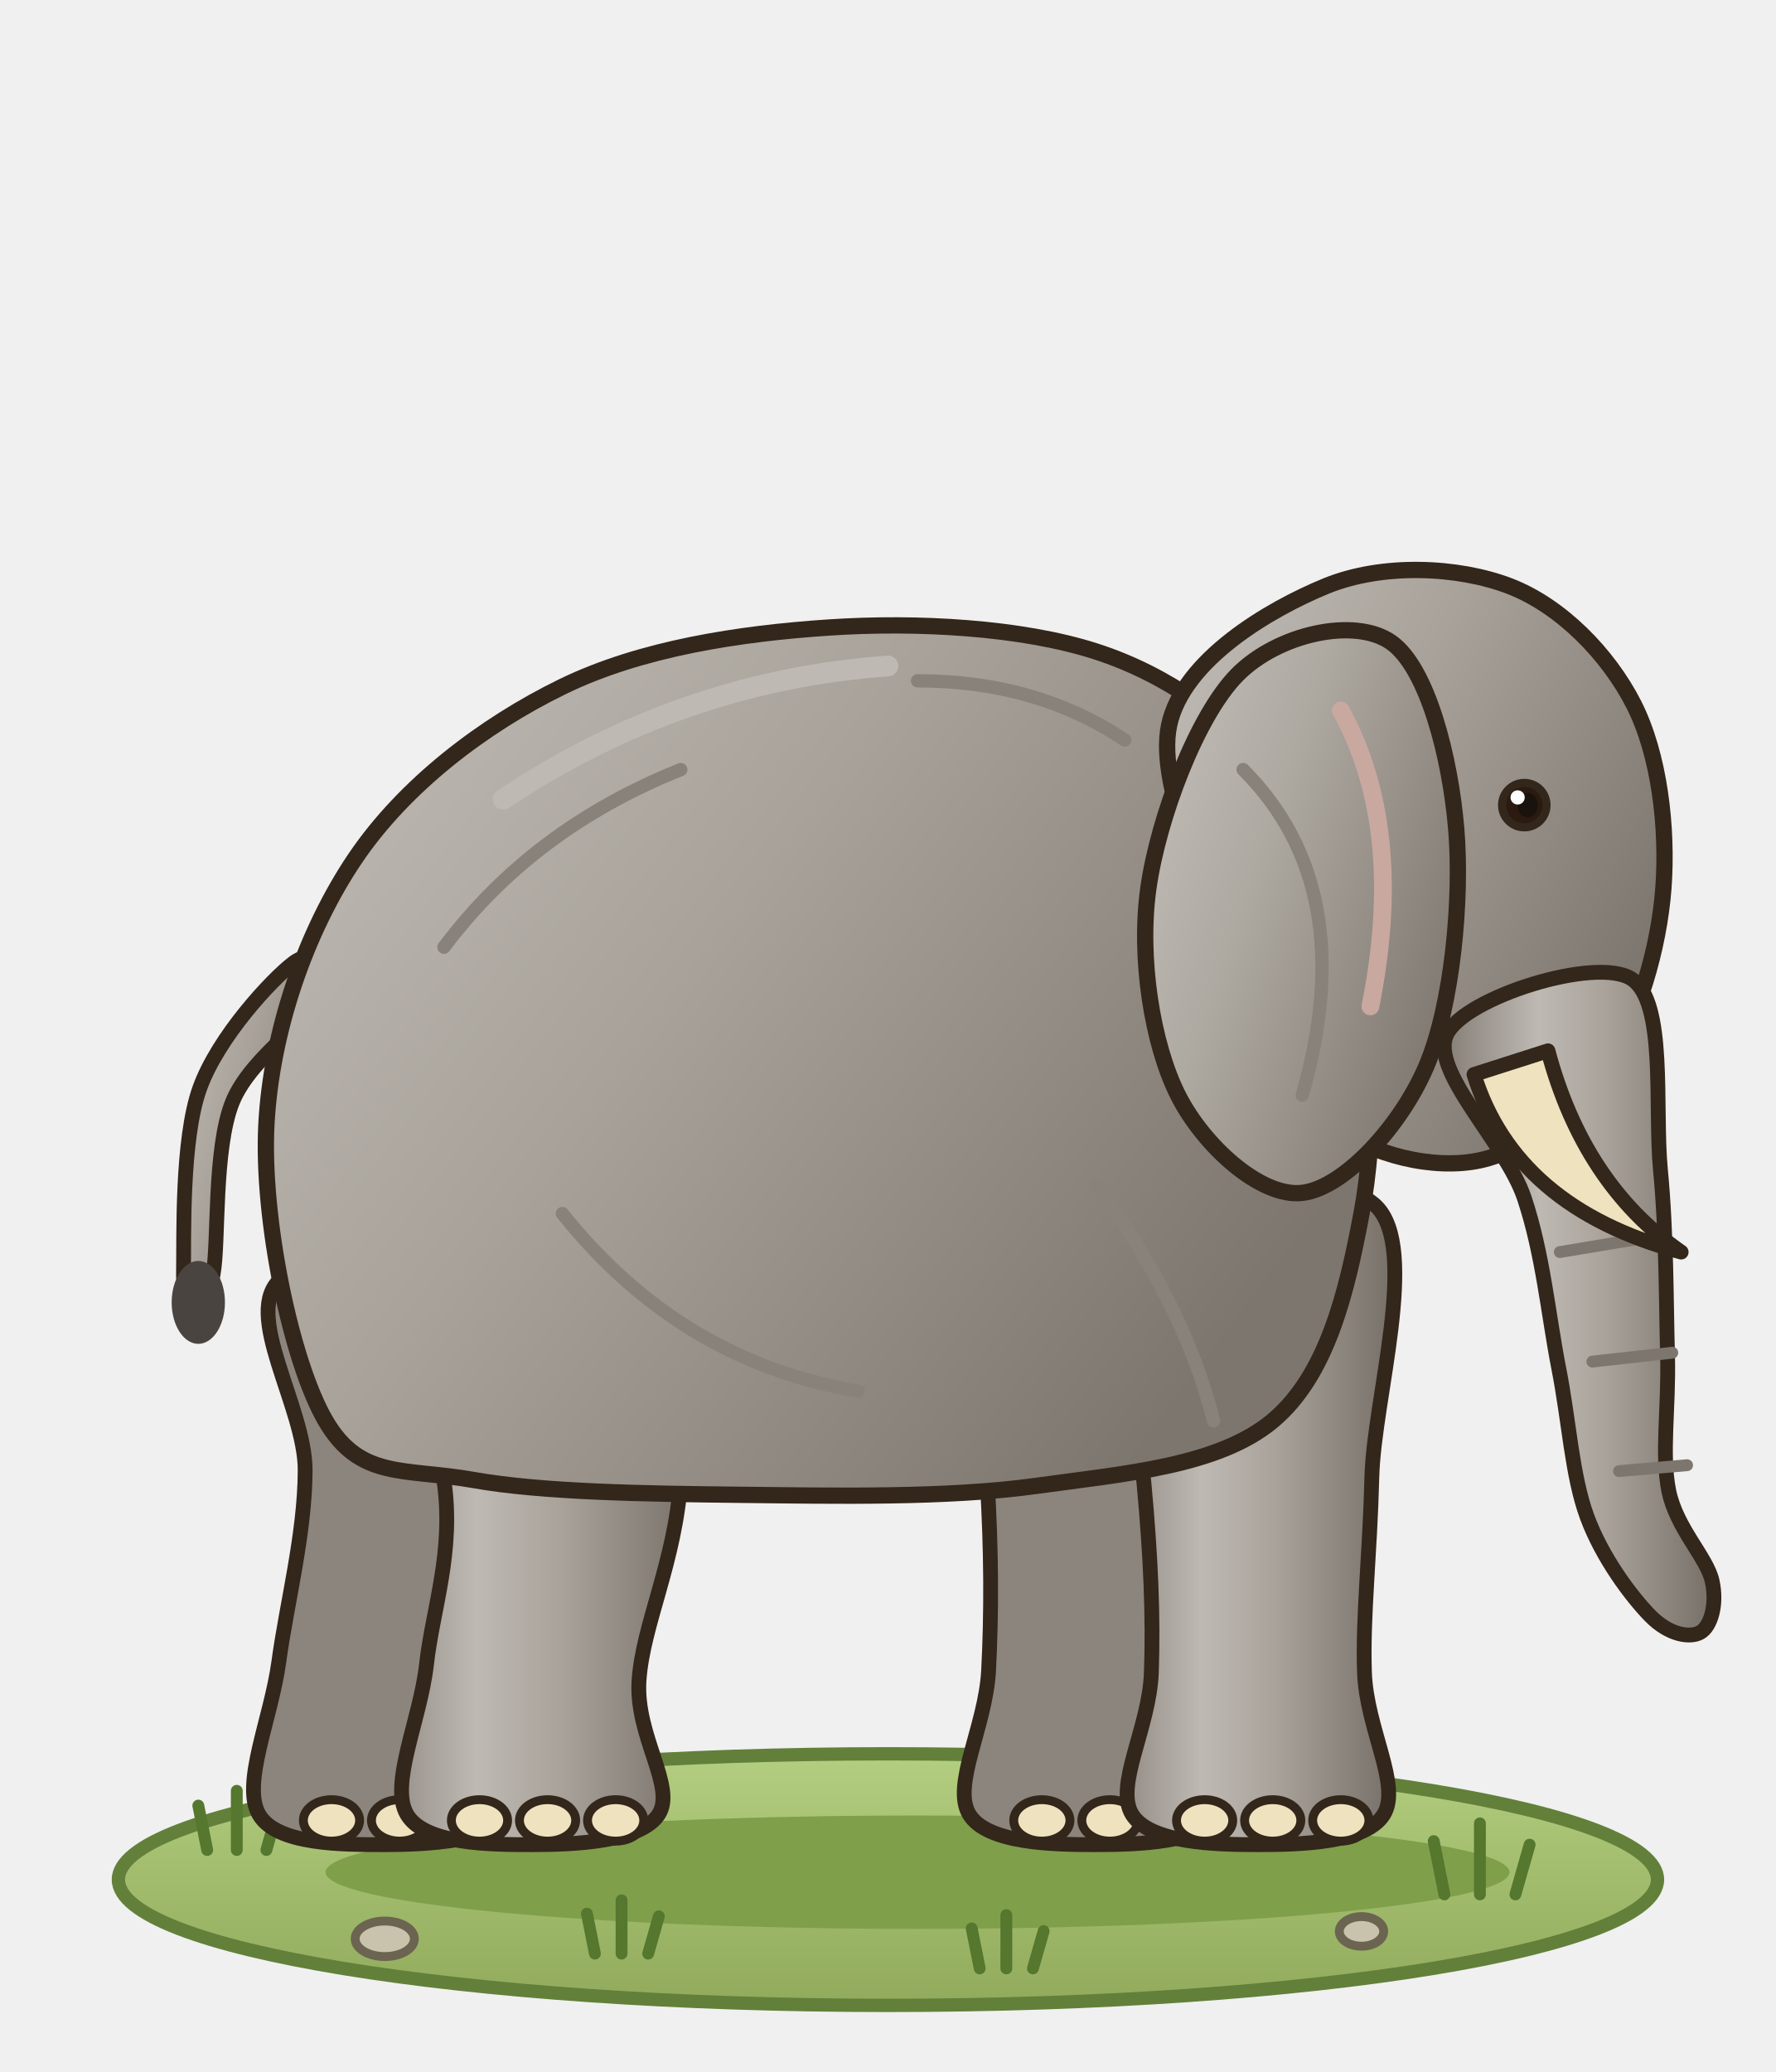
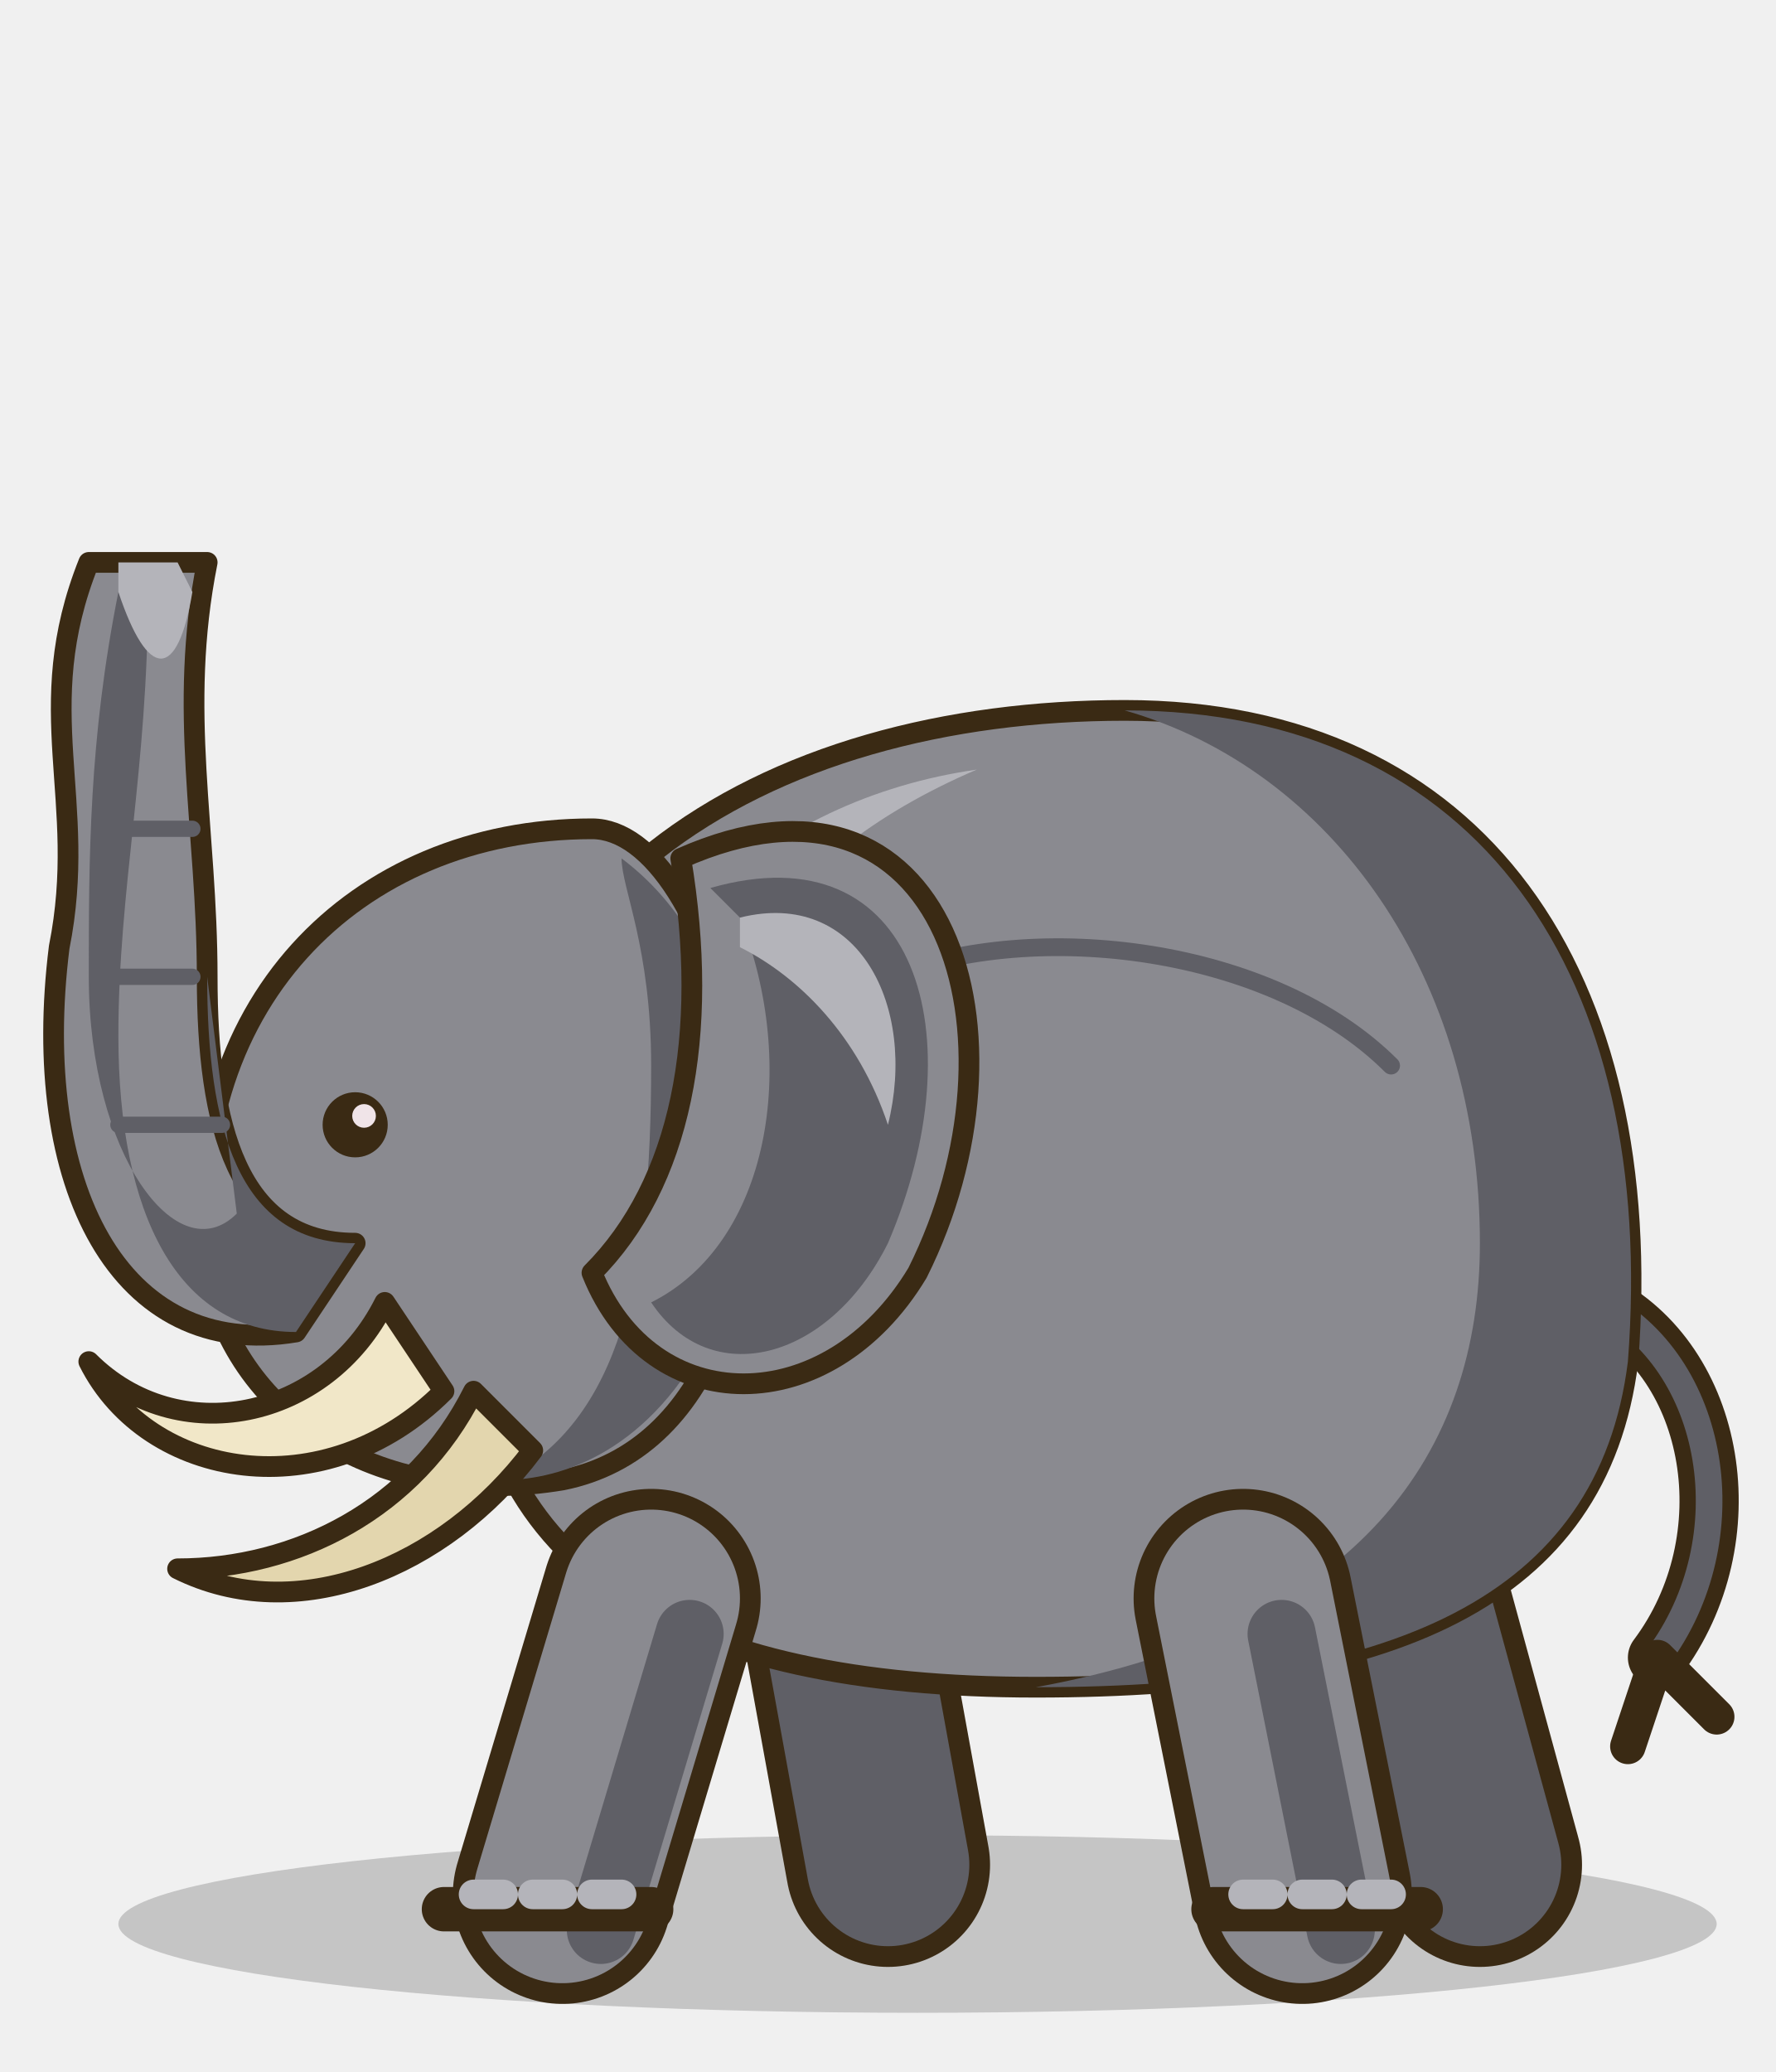
<svg xmlns="http://www.w3.org/2000/svg" viewBox="0 0 120 140">
-   <defs>
-     <linearGradient id="va6c56a" x2="0" y2="1">
-       <stop offset="0" stop-color="#b3ce80" />
-       <stop offset="1" stop-color="#91aa5b" />
-     </linearGradient>
-     <linearGradient id="da8a29a" x1="0" y1="0" x2="1" y2=".6">
-       <stop offset="0" stop-color="#c2beb8" />
-       <stop offset=".45" stop-color="#a8a29a" />
-       <stop offset="1" stop-color="#7d766e" />
-     </linearGradient>
-     <linearGradient id="sa8a29a">
-       <stop offset="0" stop-color="#847e76" />
-       <stop offset=".35" stop-color="#beb9b3" />
-       <stop offset=".6" stop-color="#a8a29a" />
-       <stop offset="1" stop-color="#766f67" />
-     </linearGradient>
-     <linearGradient id="dada8a0" x1="0" y1="0" x2="1" y2=".6">
-       <stop offset="0" stop-color="#c6c2bc" />
-       <stop offset=".45" stop-color="#ada8a0" />
-       <stop offset="1" stop-color="#817a72" />
-     </linearGradient>
-   </defs>
-   <g stroke="#33261a" stroke-width="1" stroke-linejoin="round" stroke-linecap="round">
-     <ellipse cx="60" cy="127" rx="52" ry="8.5" fill="url(#va6c56a)" stroke="#62803a" stroke-width=".9" />
-     <ellipse cx="62" cy="126.5" rx="40" ry="3.83" fill="#7f9f4a" stroke="none" />
-     <path d="M14,125 13.4,122M16,125 16,121M18,125 18.8,122.2" fill="none" stroke="#55772e" stroke-width=".8" />
-     <path d="M97.6,128 96.88,124.4M100,128 100,123.2M102.4,128 103.36,124.64" fill="none" stroke="#55772e" stroke-width=".8" />
-     <path d="M40.2,132 39.66,129.3M42,132 42,128.4M43.8,132 44.52,129.48" fill="none" stroke="#55772e" stroke-width=".8" />
-     <path d="M82.4,123 81.92,120.6M84,123 84,119.8M85.6,123 86.24,120.76" fill="none" stroke="#55772e" stroke-width=".8" />
-     <path d="M66.2,133 65.66,130.3M68,133 68,129.4M69.8,133 70.52,130.48" fill="none" stroke="#55772e" stroke-width=".8" />
-     <ellipse cx="26" cy="131" rx="2" ry="1.2" fill="#c9c2ad" stroke="#6b6450" stroke-width=".6" />
-     <ellipse cx="92" cy="130.5" rx="1.5" ry="1" fill="#c9c2ad" stroke="#6b6450" stroke-width=".6" />
-     <path d="M19.83,65.06C18.38,66.16 14.73,70.07 13.49,73.55 12.25,77.02 12.44,83.64 12.4,85.9 12.37,88.16 12.96,87.06 13.29,87.09 13.62,87.13 13.99,88.21 14.4,86.1 14.8,83.99 14.42,77.65 15.71,74.45 17.01,71.26 21.49,68.5 22.17,66.94 22.86,65.37 21.28,63.96 19.83,65.06Z" fill="url(#da8a29a)" />
-     <ellipse cx="13.4" cy="88" rx="1.8" ry="2.8" fill="#4a4440" stroke="none" />
-     <path d="M65,84.22C62.29,86.93 66.4,95.2 66.7,99.98 67,104.76 67,109.12 66.8,112.89 66.6,116.66 64.3,120.64 65.5,122.6 66.7,124.56 71.17,124.64 74,124.64 76.83,124.64 81.3,124.52 82.5,122.6 83.7,120.68 81.27,116.87 81.2,113.11 81.13,109.35 81.8,104.91 82.1,100.02 82.4,95.13 85.85,86.41 83,83.78 80.15,81.14 67.72,81.52 65,84.22Z" fill="#8c857d" />
-     <ellipse cx="70.4" cy="123" rx="1.9" ry="1.4" fill="#efe2bf" stroke-width=".6" />
-     <ellipse cx="75" cy="123" rx="1.9" ry="1.4" fill="#efe2bf" stroke-width=".6" />
-     <ellipse cx="79.6" cy="123" rx="1.9" ry="1.4" fill="#efe2bf" stroke-width=".6" />
-     <path d="M19.01,86.39C16.28,88.68 20.65,95.06 20.62,99.38 20.6,103.7 19.36,108.42 18.84,112.29 18.31,116.16 16.31,120.54 17.5,122.6 18.69,124.66 23.17,124.64 26,124.64 28.83,124.64 33.31,124.42 34.5,122.6 35.69,120.78 32.82,117.37 33.16,113.71 33.51,110.05 35.94,105.3 36.58,100.62 37.21,95.94 39.92,87.99 36.99,85.61 34.06,83.24 21.74,84.09 19.01,86.39Z" fill="#8c857d" />
-     <ellipse cx="22.4" cy="123" rx="1.9" ry="1.4" fill="#efe2bf" stroke-width=".6" />
-     <ellipse cx="27" cy="123" rx="1.9" ry="1.4" fill="#efe2bf" stroke-width=".6" />
-     <ellipse cx="31.6" cy="123" rx="1.9" ry="1.4" fill="#efe2bf" stroke-width=".6" />
-     <path d="M75.01,82.5C72.4,85.62 76.84,95.13 77.3,100.21 77.77,105.3 77.93,109.27 77.8,113 77.67,116.73 75.3,120.66 76.5,122.6 77.7,124.54 82.17,124.64 85,124.64 87.83,124.64 92.3,124.54 93.5,122.6 94.7,120.66 92.33,116.8 92.2,113 92.07,109.2 92.57,105.04 92.7,99.79 92.83,94.54 95.93,84.38 92.99,81.5 90.04,78.62 77.63,79.38 75.01,82.5Z" fill="url(#sa8a29a)" />
-     <ellipse cx="81.4" cy="123" rx="1.9" ry="1.4" fill="#efe2bf" stroke-width=".6" />
-     <ellipse cx="86" cy="123" rx="1.9" ry="1.4" fill="#efe2bf" stroke-width=".6" />
-     <ellipse cx="90.6" cy="123" rx="1.9" ry="1.4" fill="#efe2bf" stroke-width=".6" />
-     <path d="M24.64,83.73C22.08,87.02 29.3,95.26 30,100.05 30.7,104.84 29.24,108.69 28.82,112.45 28.4,116.21 26.3,120.57 27.5,122.6 28.7,124.63 33.17,124.64 36,124.64 38.83,124.64 43.3,124.45 44.5,122.6 45.7,120.75 42.93,117.32 43.18,113.55 43.43,109.77 45.64,105.5 46,99.95 46.36,94.4 48.92,82.98 45.36,80.27 41.8,77.57 27.2,80.43 24.64,83.73Z" fill="url(#sa8a29a)" />
-     <ellipse cx="32.4" cy="123" rx="1.9" ry="1.4" fill="#efe2bf" stroke-width=".6" />
-     <ellipse cx="37" cy="123" rx="1.9" ry="1.4" fill="#efe2bf" stroke-width=".6" />
-     <ellipse cx="41.6" cy="123" rx="1.9" ry="1.4" fill="#efe2bf" stroke-width=".6" />
-     <path d="M22,96C19.67,92 17.67,82.33 18,76 18.33,69.67 20.67,62.93 24,58 27.33,53.07 32.67,49 38,46.4 43.33,43.8 50,42.8 56,42.4 62,42 69,42.4 74,44 79,45.6 83,48.67 86,52 89,55.33 91,59 92,64 93,69 93,76.67 92,82 91,87.33 89.67,92.93 86,96 82.33,99.07 76,99.57 70,100.4 64,101.23 56.33,101.07 50,101 43.67,100.93 36.67,100.83 32,100 27.33,99.17 24.33,100 22,96Z" fill="url(#da8a29a)" stroke-width="1.1" />
-     <path d="M30,64Q36,56 46,52M38,82Q46,92 58,94M74,80Q80,88 82,96M62,46Q70,46 76,50" fill="none" stroke="#89827a" stroke-width=".9" />
-     <path d="M34,54Q46,46 60,45" fill="none" stroke="#beb9b3" stroke-width="1.4" />
-     <path d="M79,49C79.93,44.6 85.77,41.17 89.6,39.6 93.43,38.03 98.53,38.27 102,39.6 105.47,40.93 108.67,44.2 110.4,47.6 112.13,51 112.7,55.93 112.4,60 112.1,64.07 110.67,68.93 108.6,72 106.53,75.07 103.1,77.73 100,78.4 96.9,79.07 92.67,78.07 90,76 87.33,73.93 85.83,70.5 84,66 82.17,61.5 78.07,53.4 79,49Z" fill="url(#da8a29a)" stroke-width="1.1" />
-     <path d="M97.77,69.87C96.57,72.34 101.74,77.19 103,80.95 104.26,84.71 104.62,88.82 105.32,92.41 106.03,95.99 106.21,99.68 107.24,102.48 108.27,105.27 110.23,107.87 111.51,109.18 112.78,110.48 114.2,110.69 114.89,110.3 115.59,109.91 116.05,108.42 115.69,106.82 115.34,105.23 113.27,103.26 112.76,100.72 112.26,98.18 112.77,95.21 112.68,91.59 112.58,87.98 112.61,83.29 112.2,79.05 111.79,74.81 112.63,67.66 110.23,66.13 107.82,64.6 98.98,67.4 97.77,69.87Z" fill="url(#sa8a29a)" />
-     <path d="M105.4,84.6 111.4,83.6M107.6,92 113,91.4M109.4,99.4 114,99" fill="none" stroke="#7d766e" stroke-width=".8" />
-     <path d="M99.6,72.6Q102.4,81.6 113.6,84.6 107,80 104.6,71Z" fill="#efe2bf" />
-     <path d="M83.6,45.6C86.33,42.83 91.53,41.67 94,43.4 96.47,45.13 98,51.23 98.4,56 98.8,60.77 98.13,67.9 96.4,72 94.67,76.1 90.8,80.27 88,80.6 85.2,80.93 81.33,77.43 79.6,74 77.87,70.57 76.93,64.73 77.6,60 78.27,55.27 80.87,48.37 83.6,45.6Z" fill="url(#dada8a0)" stroke-width="1.1" />
-     <path d="M84,52Q92,60 88,74" fill="none" stroke="#89827a" stroke-width=".9" />
-     <path d="M90.6,48Q95,56 92.6,68" fill="none" stroke="#c9a8a0" stroke-width="1.2" />
-     <circle cx="103" cy="54.4" r="1.5" fill="#2a1a10" stroke-width=".55" />
-     <ellipse cx="103.22" cy="54.4" rx=".68" ry=".83" fill="#1a120c" stroke="none" />
-     <circle cx="102.55" cy="53.88" r=".48" fill="#fff" stroke="none" />
+   <g stroke="#3a2a14" stroke-width="1.4" stroke-linejoin="round" stroke-linecap="round">
+     <ellipse cx="62" cy="130" rx="54" ry="6" fill="rgba(0,0,0,0.18)" stroke="none" />
+     <path d="M56,104 L60,126" fill="none" stroke="#3a2a14" stroke-width="13.8" />
+     <path d="M56,104 L60,126" fill="none" stroke="#5f5f66" stroke-width="11" />
+     <path d="M94,104 L100,126" fill="none" stroke="#3a2a14" stroke-width="13.8" />
+     <path d="M94,104 L100,126" fill="none" stroke="#5f5f66" stroke-width="11" />
+     <path d="M108,88 C116,92 118,104 112,112" fill="none" stroke="#3a2a14" stroke-width="4" />
+     <path d="M108,88 C116,92 118,104 112,112" fill="none" stroke="#5f5f66" stroke-width="1.8" />
+     <path d="M112,112 L110,118 M112,112 L116,116" fill="none" stroke="#3a2a14" stroke-width="2.4" />
+     <path d="M32,88 C30,60 52,48 76,48 C100,48 112,66 110,92 C108,108 94,114 70,114 C46,114 32,106 32,88 Z" fill="#8a8a90" />
+     <path d="M76,48 C100,48 112,66 110,92 C108,108 94,114 70,114 C92,110 100,98 100,84 C100,66 90,52 76,48Z" fill="#5f5f66" stroke="none" />
+     <path d="M40,80 C40,64 52,54 66,52 C52,58 46,68 46,82 C42,84 40,84 40,80Z" fill="#b4b4ba" stroke="none" />
+     <path d="M60,66 C70,62 86,64 94,72" fill="none" stroke="#5f5f66" stroke-width="1.2" />
+     <path d="M44,108 L38,128" fill="none" stroke="#3a2a14" stroke-width="14.8" />
+     <path d="M44,108 L38,128" fill="none" stroke="#8a8a90" stroke-width="12" />
+     <path d="M44,108 L38,128" fill="none" stroke="#5f5f66" stroke-width="4.6" transform="translate(2.6,2.4)" />
+     <path d="M84,108 L88,128" fill="none" stroke="#3a2a14" stroke-width="14.8" />
+     <path d="M84,108 L88,128" fill="none" stroke="#8a8a90" stroke-width="12" />
+     <path d="M84,108 L88,128" fill="none" stroke="#5f5f66" stroke-width="4.6" transform="translate(2.6,2.4)" />
+     <path d="M30,129 L44,129" fill="none" stroke="#3a2a14" stroke-width="3" />
+     <path d="M32,128 L34,128 M36,128 L38,128 M40,128 L42,128" fill="none" stroke="#b4b4ba" stroke-width="2" />
+     <path d="M82,129 L96,129" fill="none" stroke="#3a2a14" stroke-width="3" />
+     <path d="M84,128 L86,128 M88,128 L90,128 M92,128 L94,128" fill="none" stroke="#b4b4ba" stroke-width="2" />
+     <path d="M40,56 C24,56 12,68 14,86 C16,96 26,102 38,100 C48,98 52,86 50,72 C48,62 44,56 40,56 Z" fill="#8a8a90" />
+     <path d="M42,58 C50,64 52,76 48,90 C44,98 38,100 34,100 C42,96 44,86 44,72 C44,64 42,60 42,58Z" fill="#5f5f66" stroke="none" />
+     <path d="M46,58 C64,50 70,70 62,86 C56,96 44,96 40,86 C46,80 48,70 46,58 Z" fill="#8a8a90" />
+     <path d="M48,60 C62,56 66,70 60,84 C56,92 48,94 44,88 C52,84 54,72 50,62Z" fill="#5f5f66" stroke="none" />
+     <path d="M50,62 C58,60 62,68 60,76 C58,70 54,66 50,64Z" fill="#b4b4ba" stroke="none" />
+     <circle cx="24" cy="76" r="2.2" fill="#3a2a14" stroke="none" />
+     <circle cx="24.6" cy="75.4" r="0.8" fill="#f0e4e8" stroke="none" />
+     <path d="M30,94 C22,102 10,100 6,92 C12,98 22,96 26,88 Z" fill="#f1e7c8" />
+     <path d="M36,98 C30,106 20,110 12,106 C20,106 28,102 32,94 Z" fill="#e3d6ae" />
+     <path d="M20,90 C8,92 2,80 4,64 C6,54 2,48 6,38 L14,38 C12,48 14,56 14,66 C14,76 16,84 24,84 Z" fill="#8a8a90" />
+     <path d="M14,66 C14,76 16,84 24,84 L20,90 C12,90 8,82 8,70 C8,60 10,52 10,40 L8,40 C6,50 6,58 6,66 C6,78 12,86 16,82Z" fill="#5f5f66" stroke="none" />
+     <path d="M8,40 C10,46 12,46 13,40 L12,38 L8,38Z" fill="#b4b4ba" stroke="none" />
+     <path d="M8,56 L13,56 M7,66 L13,66 M8,76 L15,76" fill="none" stroke="#5f5f66" stroke-width="1.1" />
  </g>
</svg>
